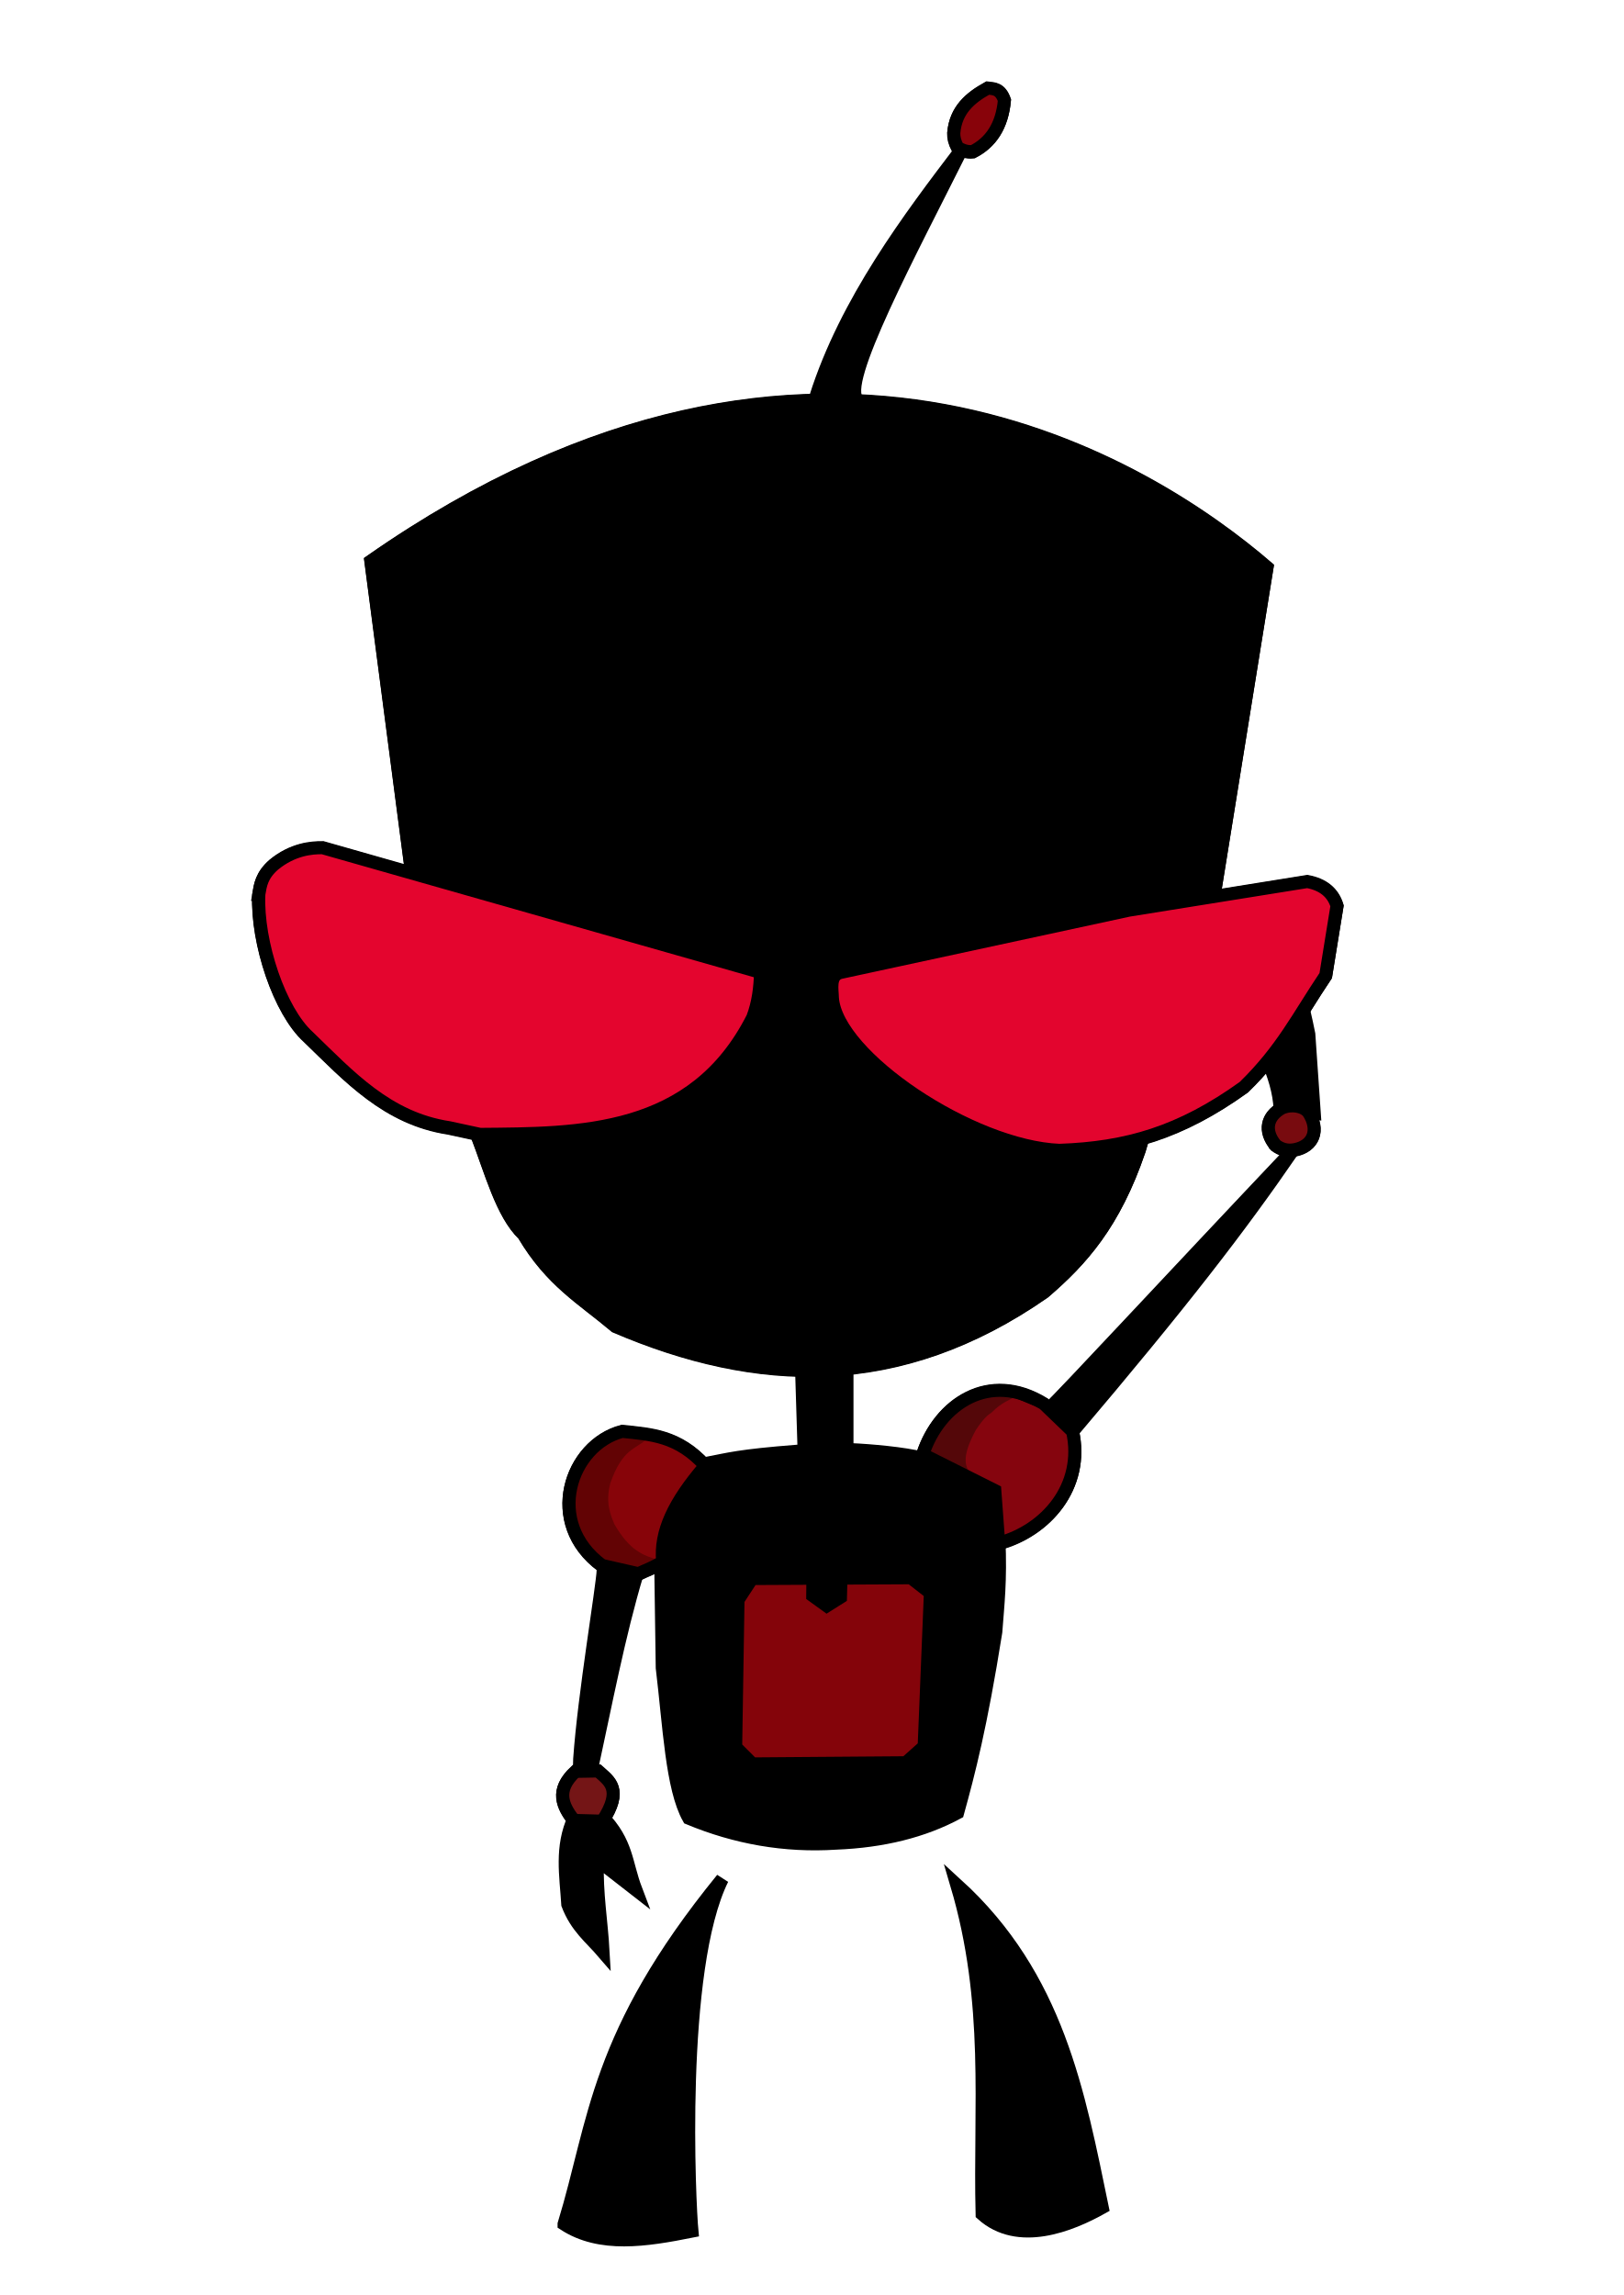
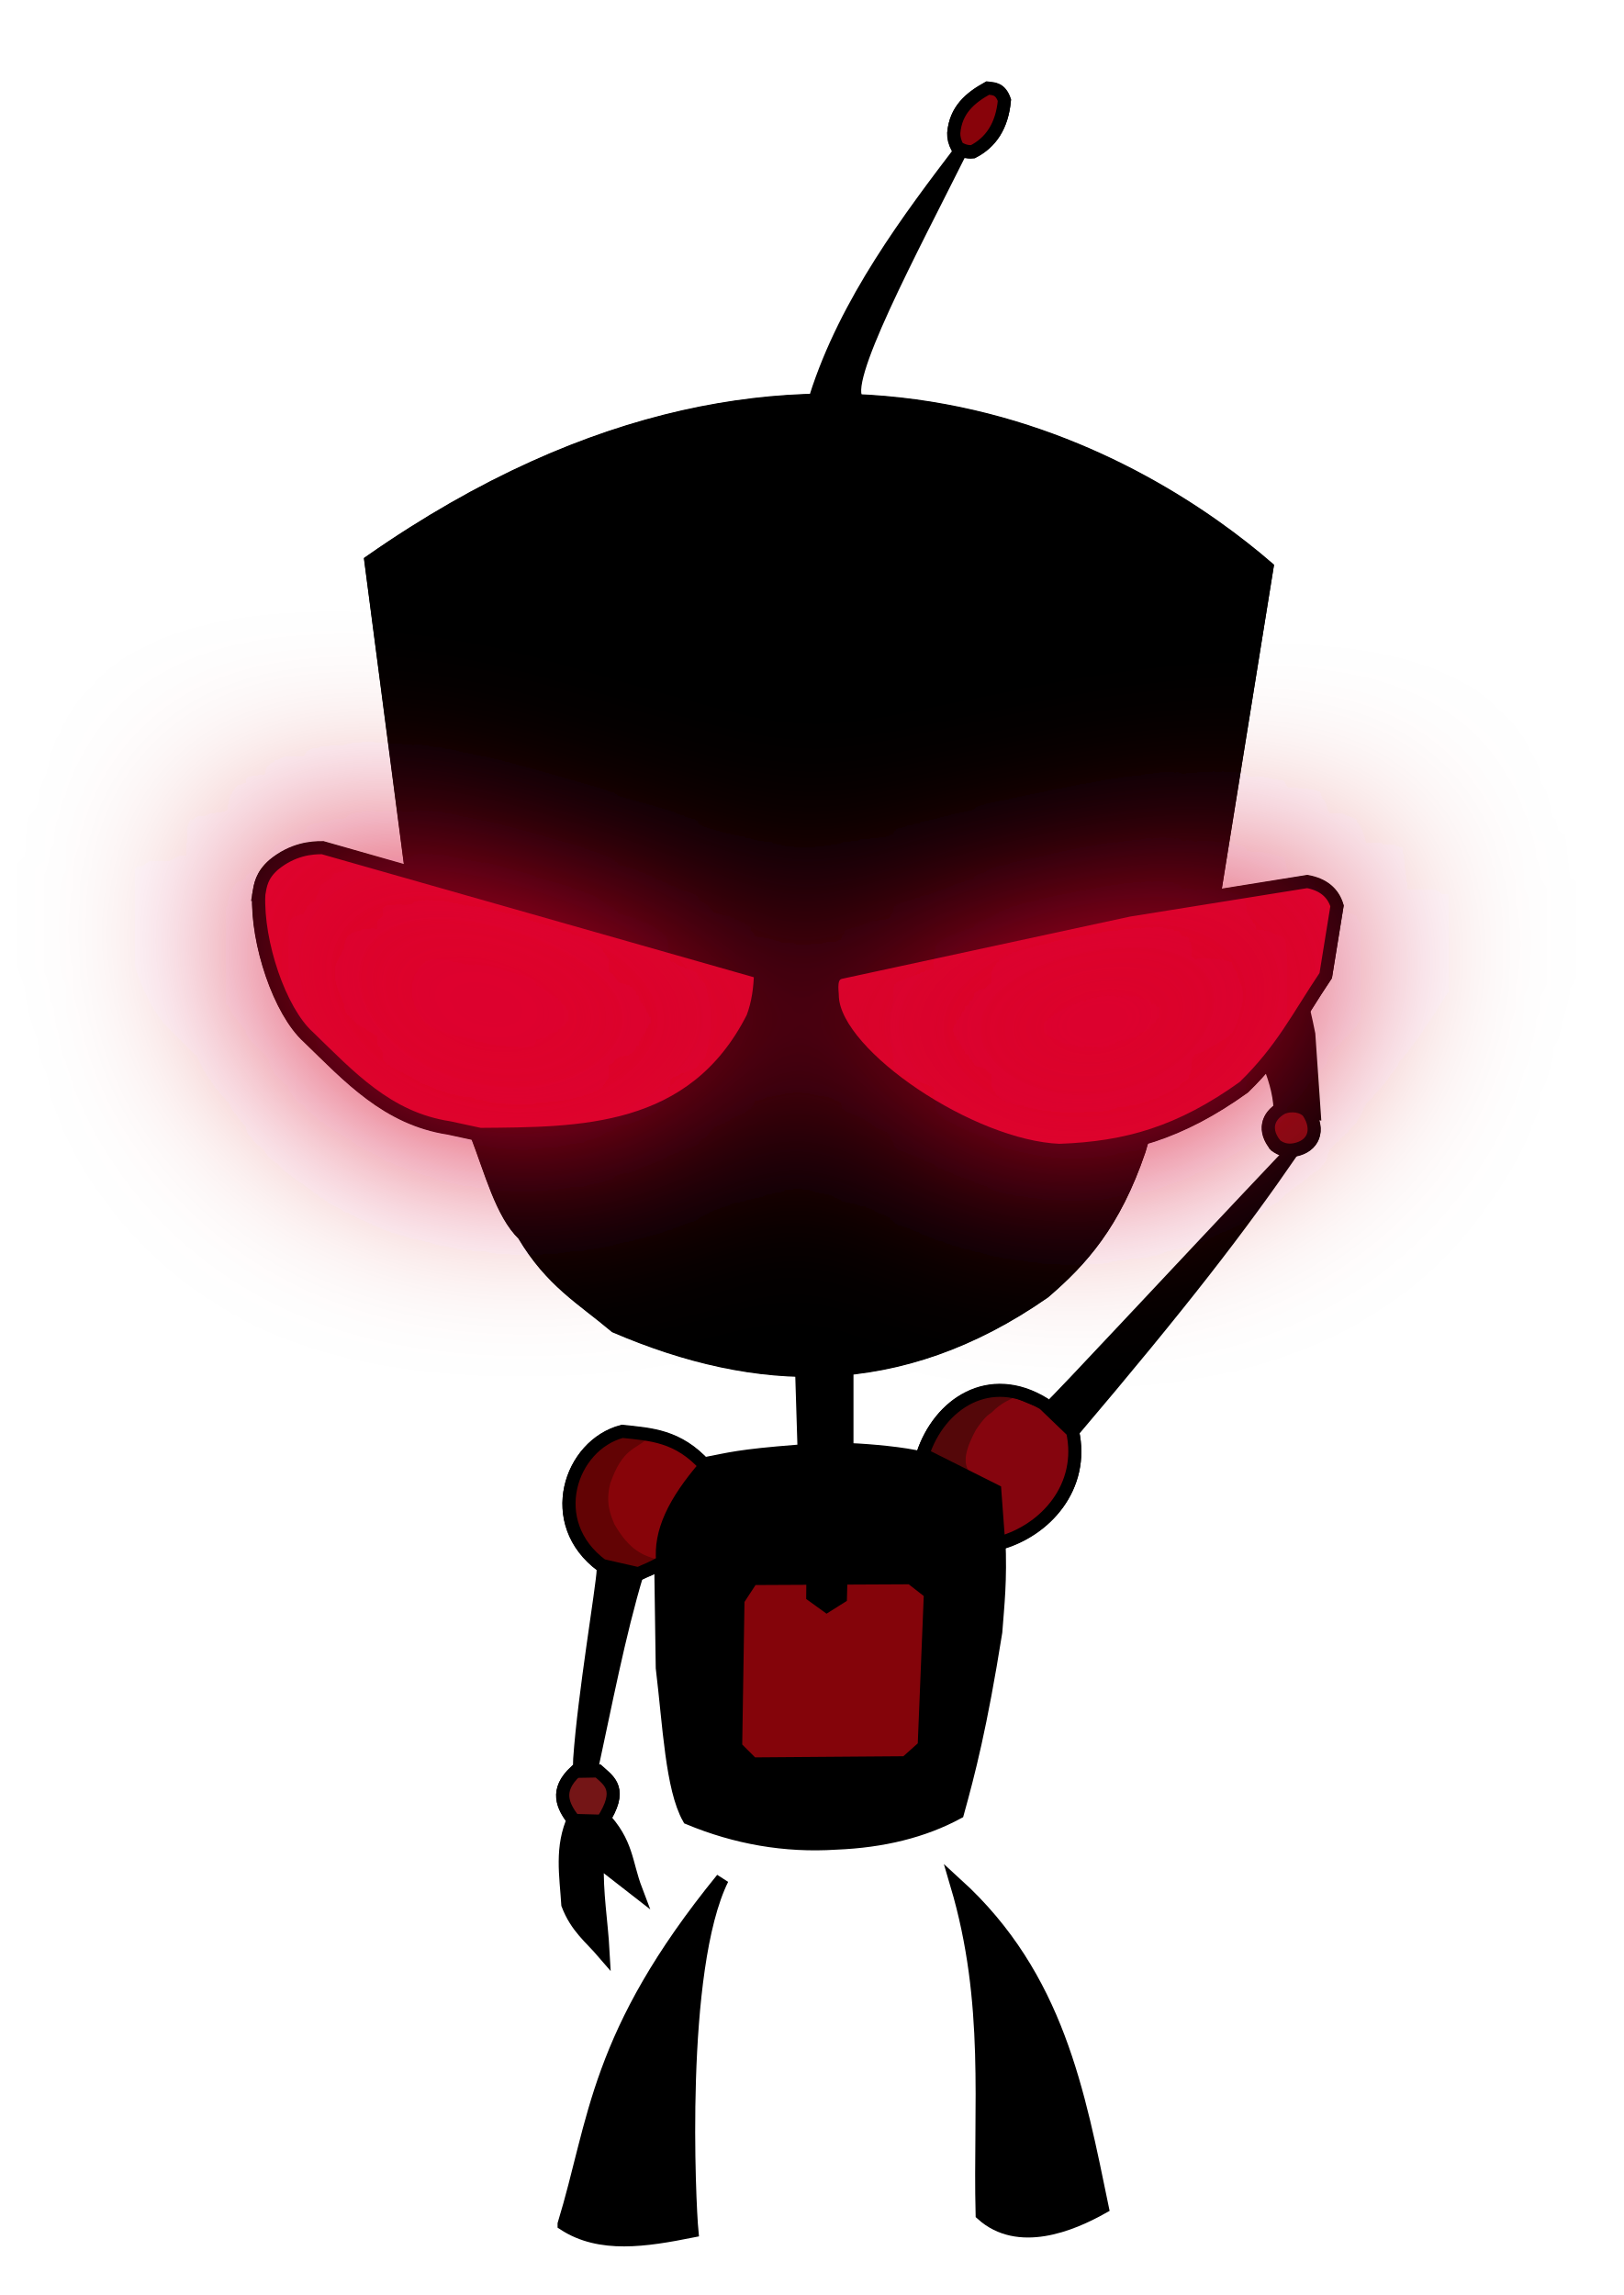
<svg xmlns="http://www.w3.org/2000/svg" width="744" height="1052" id="svg2" version="1.1">
-   <defs id="defs4" />
+   <defs id="defs4">
+     <filter id="filter4813" x="-0.229" width="1.457" y="-0.814" height="2.629">
+       <feGaussianBlur stdDeviation="47.075" id="feGaussianBlur4815" />
+     </filter>
+   </defs>
  <g id="layer2" style="display:inline">
    <g id="g3232" transform="translate(5.714286,34.28571)" style="fill:#000000;fill-opacity:1">
      <path id="path3901" d="m 361.786,595.576 1.071,34.643 19.643,-0.357 0,-35 z" style="fill:#000000;fill-opacity:1;stroke:#000000;stroke-width:6;stroke-linecap:butt;stroke-linejoin:miter;stroke-miterlimit:4;stroke-opacity:1;stroke-dasharray:none" />
      <path id="path3889" d="M 267.321,710.041 280,714.148 l -15.357,64.286 -4.286,-0.179 z" style="fill:#000000;fill-opacity:1;stroke:none" />
      <path id="path3869" d="m 521.239,563.953 9.344,6.819 54.801,-75.761 z" style="fill:#000000;fill-opacity:1;stroke:#000000;stroke-width:1px;stroke-linecap:butt;stroke-linejoin:miter;stroke-opacity:1" />
      <path id="path3821" d="m 452.754,603.374 19.032,7.917 13.178,9.526 2.026,12.826 -5.74,15.326 -7.679,11.607 -12.857,7.5 -7.157,3.124 -1.235,-10.089 -1.071,-10.179 -7.321,-6.786 -22.857,-8.393 3.929,-16.25 13.393,-10.536 z" style="fill:#000000;fill-opacity:1;stroke:#000000;stroke-width:1px;stroke-linecap:butt;stroke-linejoin:miter;stroke-opacity:1" />
      <path id="path3815" d="m 295.722,680.879 -10.102,4.041 -15.657,-2.778 -10.607,-11.617 -3.283,-19.951 8.586,-19.193 13.89,-8.839 12.374,3.283 z" style="fill:#000000;fill-opacity:1;stroke:none" />
      <path id="path3809" d="m 244.457,179.085 c 86.714,-41.044 182.884,-44.262 296.48,22.223 l -25.254,178.292 -31.315,119.198 -21.718,47.477 -22.728,31.315 c -39.771,19.375 -82.651,26.318 -131.825,8.081 L 297.995,567.994 271.731,484.151 247.487,379.601 232.335,284.141 231.325,211.915 z" style="fill:#000000;fill-opacity:1;stroke:none" />
      <path id="path2997" d="m 355.069,633.149 -12.122,20.203 -2.02,35.608 -8.586,10.859 -1.01,67.175 7.576,7.576 0.505,9.091 7.071,8.081 13.637,8.586 18.183,8.586 -18.183,2.02 -27.274,-3.03 -20.708,-9.596 -8.586,-25.759 -6.061,-73.236 2.525,-30.305 17.173,-30.305 z" style="fill:#000000;fill-opacity:1;stroke:none" />
      <path id="path2999" d="m 423.254,637.189 26.264,15.152 -0.505,60.609 -14.647,75.256 -7.071,-3.03 5.556,-67.68 0.505,-27.274 z" style="fill:#000000;fill-opacity:1;stroke:none" />
      <path id="path3001" d="m 352.796,633.906 45.962,-2.02 24.749,5.808 9.596,52.023 0,28.537 1.01,69.195 -2.778,9.344 -12.627,7.324 -41.164,5.051 -34.598,-16.415 -6.313,-14.395 1.768,-3.788 70.963,-0.505 9.596,-7.576 2.525,-70.963 -7.829,-6.819 -30.052,-1.01 -3.788,3.788 -0.505,3.788 -5.051,6.061 -7.576,-4.798 0,-8.839 -28.032,1.01 4.041,-35.355 z" style="fill:#000000;fill-opacity:1;stroke:none" />
      <path id="path3003" d="m 444.72,981.399 23.234,7.071 -7.324,-64.65 -8.839,-45.962 -14.9,-44.194 5.556,54.296 1.768,52.023 z" style="fill:#000000;fill-opacity:1;stroke:none" />
      <path id="path3005" d="m 467.953,988.217 10.607,-1.263 -9.596,-64.145 -11.112,-46.467 -21.718,-45.962 2.273,9.091 12.627,38.133 z" style="fill:#000000;fill-opacity:1;stroke:none" />
      <path id="path3009" d="m 478.055,986.955 12.374,-2.778 9.091,-5.808 -5.808,-35.103 -13.385,-41.164 -15.657,-33.335 -28.284,-38.386 20.708,45.709 10.859,44.194 6.313,41.416 z" style="fill:#000000;fill-opacity:1;stroke:none" />
      <path id="path3011" d="m 254.053,984.934 12.879,6.061 12.627,0.505 4.041,-44.447 11.112,-51.265 19.951,-37.123 2.778,-20.708 -31.82,46.214 -22.728,58.589 z" style="fill:#000000;fill-opacity:1;stroke:none" />
      <path id="path3013" d="m 279.055,992.258 9.091,0.505 5.303,-43.184 7.829,-51.013 7.829,-27.274 5.808,-12.374 -21.971,38.133 -7.324,34.345 -7.576,42.931 z" style="fill:#000000;fill-opacity:1;stroke:none" />
      <path id="path3015" d="m 287.893,992.006 20.456,-4.798 -2.02,-45.709 3.283,-44.699 5.051,-38.638 c -5.136,10.347 -10.578,19.168 -13.89,38.638 z" style="fill:#000000;fill-opacity:1;stroke:none" />
      <path id="path3017" d="M 165.714,224.505 204.286,196.648 245.714,178.076 235,215.219 l -2.143,71.429 19.286,100 L 275,490.219 295.714,558.076 308.571,585.934 279.286,574.505 245,547.362 l -20,-35 -8.571,-24.286 -32.143,-125 z" style="fill:#000000;fill-opacity:1;stroke:none" />
      <path id="path3019" d="m 540.714,200.934 35,25.714 -21.429,115 -5,34.286 -37.143,120.714 -10,30 -30,31.429 -32.857,19.286 27.143,-39.286 15,-32.143 2.857,-12.857 30,-111.429 z" style="fill:#000000;fill-opacity:1;stroke:none" />
      <g id="g3803" style="fill:#000000;fill-opacity:1">
        <path style="fill:#000000;fill-opacity:1;stroke:#000000;stroke-width:6;stroke-linecap:butt;stroke-linejoin:miter;stroke-miterlimit:4;stroke-opacity:1;stroke-dasharray:none" d="m 343.452,549.811 c 23.614,-7.144 47.727,-11.295 73.236,-7.071" id="path3795" />
        <path style="fill:#000000;fill-opacity:1;stroke:#000000;stroke-width:6;stroke-linecap:butt;stroke-linejoin:miter;stroke-miterlimit:4;stroke-opacity:1;stroke-dasharray:none" d="m 381.071,529.862 c 0.009,8.719 0.93,8.32 0,26.429" id="path3797" />
        <path style="fill:#000000;fill-opacity:1;stroke:#000000;stroke-width:6;stroke-linecap:butt;stroke-linejoin:miter;stroke-miterlimit:4;stroke-opacity:1;stroke-dasharray:none" d="m 361.003,537.311 c 2.898,10.79 1.933,10.472 2.399,14.268" id="path3799" />
        <path style="fill:#000000;fill-opacity:1;stroke:#000000;stroke-width:6;stroke-linecap:butt;stroke-linejoin:miter;stroke-miterlimit:4;stroke-opacity:1;stroke-dasharray:none" d="m 404.44,532.26 c 0.261,5.929 1.1,3.31 0.758,18.183" id="path3801" />
      </g>
      <path id="path3811" d="m 314.157,637.947 -12.374,-10.354 -3.03,7.324 9.344,13.637 z" style="fill:#000000;fill-opacity:1;stroke:none" />
      <path id="path3813" d="m 295.722,680.879 3.283,-15.152 9.091,-17.173 -7.829,-13.385 1.263,-7.324 -10.859,-2.273 c -5.004,4.805 -11.036,4.113 -16.668,20.203 -2.419,9.258 0.228,14.708 1.768,18.688 7.085,12.424 13.524,14.529 19.951,16.415 z" style="fill:#000000;fill-opacity:1;stroke:none" />
      <path id="path3817" d="m 460.714,666.648 5.179,-22.143 2.143,-17.321 6.25,4.821 2.321,13.036 -4.643,15.179 z" style="fill:#000000;fill-opacity:1;stroke:none" />
      <path id="path3819" d="m 439.821,642.541 c -2.875,-3.771 -5.581,-7.703 1.786,-21.25 3.544,-5.237 5.48,-6.855 7.143,-7.857 4.497,-4.618 8.56,-5.941 11.715,-7.713 l -17.379,-1.18 -18.979,14.786 -6.149,13.768 z" style="fill:#000000;fill-opacity:1;stroke:none" />
      <path id="path3823" d="m 338.929,689.505 72.857,-0.357 8.929,6.964 -2.857,70.357 -8.393,7.5 -70.357,0.536 -7.679,-7.679 1.071,-67.5 z" style="fill:#000000;fill-opacity:1;stroke:#000000;stroke-width:6;stroke-linecap:butt;stroke-linejoin:miter;stroke-miterlimit:4;stroke-opacity:1;stroke-dasharray:none" />
      <path id="path3831" d="m 373.214,702.005 6.25,-3.929 0.357,-13.393 0,-4.821 -3.929,-2.679 -8.929,0.536 -0.179,19.643 z" style="fill:#000000;fill-opacity:1;stroke:#000000;stroke-width:6;stroke-linecap:butt;stroke-linejoin:miter;stroke-miterlimit:4;stroke-opacity:1;stroke-dasharray:none" />
      <path id="path3833" d="M 164.286,223.076 C 369.269,80.075 522.998,181.186 575,225.934 L 550.714,376.648 516.429,493.076 c -11.452,33.651 -26.438,50.286 -43.571,65 -66.531,46.392 -131.797,43.415 -196.429,15.714 -15.344,-12.934 -29.41,-20.681 -42.143,-42.143 -9.974,-9.575 -14.985,-29.077 -21.429,-45.714 l -30,-120.714 z" style="fill:#000000;fill-opacity:1;stroke:#000000;stroke-width:6;stroke-linecap:butt;stroke-linejoin:miter;stroke-miterlimit:4;stroke-opacity:1;stroke-dasharray:none" />
      <path id="path3023" d="m 112.857,375.934 c 0.738,-4.383 1.297,-8.746 6.883,-13.651 8.682,-7.125 17.318,-7.846 22.403,-7.778 l 200.714,57.143 c -0.19,7.048 -1.035,14.002 -3.571,20.714 -27.253,53.867 -79.67,53.18 -125,53.571 l -14.262,-3.08 c -28.317,-4.303 -45.857,-23.694 -64.424,-41.645 -13.176,-11.881 -23.684,-43.31 -22.742,-65.275 z" style="fill:#000000;fill-opacity:1;stroke:#000000;stroke-width:6;stroke-linecap:butt;stroke-linejoin:miter;stroke-miterlimit:4;stroke-opacity:1;stroke-dasharray:none" />
      <path id="path3793" d="m 379.565,411.673 132.077,-28.537 81.822,-13.132 c 7.239,1.347 11.785,5.051 13.637,11.112 l -5.177,31.946 c -12.859,19.166 -19.93,33.993 -37.502,51.139 -29.181,20.949 -53.844,27.979 -84.6,29.042 -40.309,-1.633 -102.152,-43.099 -104.046,-69.827 -0.042,-3.801 -1.621,-10.424 3.788,-11.743 z" style="fill:#000000;fill-opacity:1;stroke:#000000;stroke-width:6;stroke-linecap:butt;stroke-linejoin:miter;stroke-miterlimit:4;stroke-opacity:1;stroke-dasharray:none" />
      <path id="path3835" d="M 368.214,147.719 C 382.131,103.866 411.208,65.484 435.179,33.969 411.863,80.687 378.601,142.357 387.5,149.148 c -6.496,1.977 -14.333,1.399 -19.286,-1.429 z" style="fill:#000000;fill-opacity:1;stroke:#000000;stroke-width:6;stroke-linecap:butt;stroke-linejoin:miter;stroke-miterlimit:4;stroke-opacity:1;stroke-dasharray:none" />
      <path id="path3839" d="m 433.214,33.612 c -1.335,-2.508 -1.879,-4.753 -1.786,-6.786 0.895,-10.558 7.566,-16.109 15.536,-20.536 2.834,0.334 5.764,0.146 7.679,5.536 -1.086,11.842 -6.239,19.345 -14.464,23.571 -2.919,0.301 -4.982,-0.682 -6.964,-1.786 z" style="fill:#000000;fill-opacity:1;stroke:#000000;stroke-width:6;stroke-linecap:butt;stroke-linejoin:miter;stroke-miterlimit:4;stroke-opacity:1;stroke-dasharray:none" />
      <path id="path3843" d="m 483.929,621.469 12.5,-10.893 -9.821,-8.571 -9.643,8.393 z" style="fill:#000000;fill-opacity:1;stroke:none" />
      <path id="path3849" d="m 489.286,598.076 9.107,8.393 13.571,-16.25 -9.286,-6.25 -12.143,12.857 z" style="fill:#000000;fill-opacity:1;stroke:none" />
      <path id="path3853" d="m 514.107,586.648 16.25,-17.857 -6.786,-4.643 -16.607,16.25 z" style="fill:#000000;fill-opacity:1;stroke:none" />
      <path id="path3855" d="m 580.585,471.777 6.566,0.253 -5.051,-31.062 -6.313,-7.829 -6.819,-3.536 z" style="fill:#000000;fill-opacity:1;stroke:none" />
      <path id="path3857" d="m 586.899,472.282 -5.051,-31.315 0.253,-15.152 -0.505,-24.117 11.996,38.512 2.273,31.188 z" style="fill:#000000;fill-opacity:1;stroke:none" />
      <path id="path3859" d="m 579.007,490.907 c -5.708,-6.871 -3.81,-13.378 2.715,-17.046 4.507,-2.037 9.96,-0.926 12.248,1.894 5.324,8.145 2.313,15.522 -6.25,17.173 -3.778,0.702 -6.442,-0.381 -8.713,-2.02 z" style="fill:#000000;fill-opacity:1;stroke:#000000;stroke-width:6;stroke-linecap:butt;stroke-linejoin:miter;stroke-miterlimit:4;stroke-opacity:1;stroke-dasharray:none" />
      <path id="path3861" d="m 581.071,474.416 c -0.64,-16.622 -10.319,-30.754 -16.596,-47.916 6.257,5.45 16.606,12.6 17.488,14.255 1.525,-9.485 -1.26,-29.748 -2.87,-47.07 4.938,13.706 9.261,16.745 15.102,46.088 l 2.5,36.25 z" style="fill:#000000;fill-opacity:1;stroke:#000000;stroke-width:6;stroke-linecap:butt;stroke-linejoin:miter;stroke-miterlimit:4;stroke-opacity:1;stroke-dasharray:none" />
      <path id="path3863" d="m 475.024,611.431 10.607,10.859 c 50.749,-59.841 77.036,-93.987 101.268,-129.3 -56.519,59.671 -105.597,112.725 -111.874,118.44 z" style="fill:#000000;fill-opacity:1;stroke:#000000;stroke-width:6;stroke-linecap:butt;stroke-linejoin:miter;stroke-miterlimit:4;stroke-opacity:1;stroke-dasharray:none" />
      <path id="path3865" d="m 486.894,599.056 10.102,9.344" style="fill:#000000;fill-opacity:1;stroke:#000000;stroke-width:6;stroke-linecap:butt;stroke-linejoin:miter;stroke-miterlimit:4;stroke-opacity:1;stroke-dasharray:none" />
      <path id="path3867" d="m 504.319,580.621 8.839,9.344" style="fill:#000000;fill-opacity:1;stroke:#000000;stroke-width:6;stroke-linecap:butt;stroke-linejoin:miter;stroke-miterlimit:4;stroke-opacity:1;stroke-dasharray:none" />
      <path id="path3871" d="m 258.094,799.066 4.798,0.253 2.525,51.518 -9.091,-11.869 -1.263,-23.739 z" style="fill:#000000;fill-opacity:1;stroke:none" />
      <path id="path3873" d="m 262.135,798.056 6.692,0.758 7.576,10.228 5.556,17.173 -14.773,-10.354 -0.253,37.502 -2.273,-2.273 z" style="fill:#000000;fill-opacity:1;stroke:none" />
      <path id="path3875" d="m 257.463,798.94 12.753,-0.758 c 11.709,12.235 10.772,21.303 15.531,33.84 l -17.678,-13.763 c -0.417,16.042 1.853,27.779 2.652,42.3 -5.589,-6.511 -12.202,-11.425 -16.162,-21.845 -0.8,-13.178 -3.32,-26.278 2.904,-39.775 z" style="fill:#000000;fill-opacity:1;stroke:#000000;stroke-width:6;stroke-linecap:butt;stroke-linejoin:miter;stroke-miterlimit:4;stroke-opacity:1;stroke-dasharray:none" />
      <path id="path3877" d="m 272.362,686.687 0,10.228 9.596,1.515 2.904,-9.849 z" style="fill:#000000;fill-opacity:1;stroke:none" />
      <path id="path3881" d="m 271.605,699.819 8.965,2.273 -2.778,11.996 -7.576,-2.147 0.758,-6.819 z" style="fill:#000000;fill-opacity:1;stroke:none" />
      <path id="path3883" d="m 265.544,736.69 5.556,1.515 -2.273,11.49 -5.051,-1.01 z" style="fill:#000000;fill-opacity:1;stroke:none" />
      <path id="path3885" d="m 259.862,777.348 5.303,0.505 c 6.687,-30.872 12.732,-62.707 21.195,-90.914 l -15.522,-1.916 c -0.449,8.946 -8.763,57.408 -10.828,87.014 z" style="fill:#000000;fill-opacity:1;stroke:#000000;stroke-width:6;stroke-linecap:butt;stroke-linejoin:miter;stroke-miterlimit:4;stroke-opacity:1;stroke-dasharray:none" />
      <path id="path3887" d="M 269.643,698.255 282.5,700.576" style="fill:#000000;fill-opacity:1;stroke:#000000;stroke-width:6;stroke-linecap:butt;stroke-linejoin:miter;stroke-miterlimit:4;stroke-opacity:1;stroke-dasharray:none" />
      <path id="path3891" d="m 258.036,777.898 10.357,-0.179 c 5.122,4.607 11.574,8.3 1.964,23.036 l -13.036,-0.357 c -5.248,-6.792 -8.606,-13.828 0.714,-22.5 z" style="fill:#000000;fill-opacity:1;stroke:#000000;stroke-width:6;stroke-linecap:butt;stroke-linejoin:miter;stroke-miterlimit:4;stroke-opacity:1;stroke-dasharray:none" />
      <path id="path3893" d="m 452.007,673.32 c 21.567,-5.761 39.452,-26.048 33.876,-51.283 l -13.132,-12.627 c -24.999,-15.346 -47.958,-0.028 -55.558,23.234 l 33.024,16.555 z" style="fill:#000000;fill-opacity:1;stroke:#000000;stroke-width:6;stroke-linecap:butt;stroke-linejoin:miter;stroke-miterlimit:4;stroke-opacity:1;stroke-dasharray:none" />
      <path id="path3895" d="m 297.995,681.762 c -4.029,2.747 -7.869,3.958 -11.112,5.556 l -16.668,-3.788 c -26.652,-19.592 -14.689,-55.205 9.218,-61.493 13.181,1.384 25.609,1.92 38.133,15.784 -14.518,16.838 -20.877,30.47 -19.572,43.942 z" style="fill:#000000;fill-opacity:1;stroke:#000000;stroke-width:6;stroke-linecap:butt;stroke-linejoin:miter;stroke-miterlimit:4;stroke-opacity:1;stroke-dasharray:none" />
      <path id="path3897" d="m 432.85,829.624 c 46.269,42.205 55.75,95.309 66.67,147.987 -14.465,8.117 -38.522,17.905 -55.053,3.03 -1.249,-49.465 4.472,-96.606 -11.617,-151.018 z" style="fill:#000000;fill-opacity:1;stroke:#000000;stroke-width:6;stroke-linecap:butt;stroke-linejoin:miter;stroke-miterlimit:4;stroke-opacity:1;stroke-dasharray:none" />
      <path id="path3899" d="m 252.857,985.219 c 16.502,10.74 37.395,7.431 58.571,3.214 -1.145,-11.553 -6.512,-120.072 13.929,-161.429 -58.196,71.489 -57.991,110.798 -72.5,158.214 z" style="fill:#000000;fill-opacity:1;stroke:#000000;stroke-width:6;stroke-linecap:butt;stroke-linejoin:miter;stroke-miterlimit:4;stroke-opacity:1;stroke-dasharray:none" />
      <path id="path3903" d="m 317.5,636.648 c 11.231,-2.143 15.044,-3.571 42.5,-5.714 l 24.286,-0.714 c 8.774,0.383 24.329,1.732 32.857,3.929 11.071,4.741 21.786,8.715 32.857,15.357 l 2.143,21.429 c 0.852,19.686 -0.503,30.398 -1.429,42.857 -6.932,43.536 -12.463,64.627 -17.5,82.857 -15.699,8.472 -34.301,13.075 -55.714,13.929 -23.469,1.522 -45.935,-2.475 -67.5,-11.429 -7.741,-13.753 -8.941,-42.465 -12.143,-68.929 l -0.714,-49.286 C 297.776,663.095 307.556,649.831 317.5,636.648 z" style="fill:#000000;fill-opacity:1;stroke:#000000;stroke-width:6;stroke-linecap:butt;stroke-linejoin:miter;stroke-miterlimit:4;stroke-opacity:1;stroke-dasharray:none" />
    </g>
  </g>
  <g id="layer3" style="display:inline">
    <g style="display:inline" id="g3232-9" transform="translate(5.764222,34.06565)">
      <path id="path3821-4" d="m 452.754,603.374 19.032,7.917 13.178,9.526 2.026,12.826 -5.74,15.326 -7.679,11.607 -12.857,7.5 -7.157,3.124 -1.235,-10.089 -1.071,-10.179 -7.321,-6.786 -22.857,-8.393 3.929,-16.25 13.393,-10.536 z" style="fill:#85050e;fill-opacity:1;stroke:#000000;stroke-width:1px;stroke-linecap:butt;stroke-linejoin:miter;stroke-opacity:1" />
      <path id="path3815-3" d="m 295.722,680.879 -10.102,4.041 -15.657,-2.778 -10.607,-11.617 -3.283,-19.951 8.586,-19.193 13.89,-8.839 12.374,3.283 z" style="fill:#620304;fill-opacity:1;stroke:none" />
      <path id="path3813-6" d="m 295.722,680.879 3.283,-15.152 9.091,-17.173 9.434,-11.199 -14.762,-9.329 -1.237,-0.181 -10.859,-2.273 c -5.004,4.805 -11.036,4.113 -16.668,20.203 -2.419,9.258 0.228,14.708 1.768,18.688 7.085,12.424 13.524,14.529 19.951,16.415 z" style="fill:#870409;fill-opacity:1;stroke:none" />
      <path id="path3819-1" d="m 439.821,642.541 c -2.875,-3.771 -5.581,-7.703 1.786,-21.25 3.544,-5.237 5.48,-6.855 7.143,-7.857 4.497,-4.618 8.56,-5.941 11.715,-7.713 l -17.379,-1.18 -18.979,14.786 -6.149,13.768 z" style="fill:#540709;fill-opacity:1;stroke:none" />
      <path id="path3823-0" d="m 338.929,689.505 72.857,-0.357 8.929,6.964 -2.857,70.357 -8.393,7.5 -70.357,0.536 -7.679,-7.679 1.071,-67.5 z" style="fill:#84040a;fill-opacity:1;stroke:#000000;stroke-width:6;stroke-linecap:butt;stroke-linejoin:miter;stroke-miterlimit:4;stroke-opacity:1;stroke-dasharray:none" />
      <path id="path3831-9" d="m 373.214,702.005 6.25,-3.929 0.357,-13.393 0,-4.821 -3.929,-2.679 -8.929,0.536 -0.179,19.643 z" style="fill:#000000;fill-opacity:1;stroke:#000000;stroke-width:6;stroke-linecap:butt;stroke-linejoin:miter;stroke-miterlimit:4;stroke-opacity:1;stroke-dasharray:none" />
      <path id="path3833-9" d="M 164.286,223.076 C 369.269,80.075 522.998,181.186 575,225.934 L 550.714,376.648 516.429,493.076 c -11.452,33.651 -26.438,50.286 -43.571,65 -66.531,46.392 -131.797,43.415 -196.429,15.714 -15.344,-12.934 -29.41,-20.681 -42.143,-42.143 -9.974,-9.575 -14.985,-29.077 -21.429,-45.714 l -30,-120.714 z" style="fill:none;stroke:#000000;stroke-width:6;stroke-linecap:butt;stroke-linejoin:miter;stroke-miterlimit:4;stroke-opacity:1;stroke-dasharray:none" />
-       <path id="path3023-6" d="m 112.857,375.934 c 0.738,-4.383 1.297,-8.746 6.883,-13.651 8.682,-7.125 17.318,-7.846 22.403,-7.778 l 200.714,57.143 c -0.19,7.048 -1.035,14.002 -3.571,20.714 -27.253,53.867 -79.67,53.18 -125,53.571 l -14.262,-3.08 c -28.317,-4.303 -45.857,-23.694 -64.424,-41.645 -13.176,-11.881 -23.684,-43.31 -22.742,-65.275 z" style="fill:#e4052e;fill-opacity:1;stroke:#000000;stroke-width:6;stroke-linecap:butt;stroke-linejoin:miter;stroke-miterlimit:4;stroke-opacity:1;stroke-dasharray:none" />
-       <path id="path3793-8" d="m 379.565,411.673 132.077,-28.537 81.822,-13.132 c 7.239,1.347 11.785,5.051 13.637,11.112 l -5.177,31.946 c -12.859,19.166 -19.93,33.993 -37.502,51.139 -29.181,20.949 -53.844,27.979 -84.6,29.042 -40.309,-1.633 -102.152,-43.099 -104.046,-69.827 -0.042,-3.801 -1.621,-10.424 3.788,-11.743 z" style="fill:#e3052e;fill-opacity:1;stroke:#000000;stroke-width:6;stroke-linecap:butt;stroke-linejoin:miter;stroke-miterlimit:4;stroke-opacity:1;stroke-dasharray:none" />
+       <g id="g3945">
+         <path style="fill:#e4052e;fill-opacity:1;stroke:#000000;stroke-width:6;stroke-linecap:butt;stroke-linejoin:miter;stroke-miterlimit:4;stroke-opacity:1;stroke-dasharray:none" d="m 112.857,375.934 c 0.738,-4.383 1.297,-8.746 6.883,-13.651 8.682,-7.125 17.318,-7.846 22.403,-7.778 l 200.714,57.143 c -0.19,7.048 -1.035,14.002 -3.571,20.714 -27.253,53.867 -79.67,53.18 -125,53.571 l -14.262,-3.08 c -28.317,-4.303 -45.857,-23.694 -64.424,-41.645 -13.176,-11.881 -23.684,-43.31 -22.742,-65.275 z" id="path3023-6" />
+         <path style="fill:#e3052e;fill-opacity:1;stroke:#000000;stroke-width:6;stroke-linecap:butt;stroke-linejoin:miter;stroke-miterlimit:4;stroke-opacity:1;stroke-dasharray:none" d="m 379.565,411.673 132.077,-28.537 81.822,-13.132 c 7.239,1.347 11.785,5.051 13.637,11.112 l -5.177,31.946 c -12.859,19.166 -19.93,33.993 -37.502,51.139 -29.181,20.949 -53.844,27.979 -84.6,29.042 -40.309,-1.633 -102.152,-43.099 -104.046,-69.827 -0.042,-3.801 -1.621,-10.424 3.788,-11.743 z" id="path3793-8" />
+       </g>
      <path id="path3839-4" d="m 433.214,33.612 c -1.335,-2.508 -1.879,-4.753 -1.786,-6.786 0.895,-10.558 7.566,-16.109 15.536,-20.536 2.834,0.334 5.764,0.146 7.679,5.536 -1.086,11.842 -6.239,19.345 -14.464,23.571 -2.919,0.301 -4.982,-0.682 -6.964,-1.786 z" style="fill:#88030a;fill-opacity:1;stroke:#000000;stroke-width:6;stroke-linecap:butt;stroke-linejoin:miter;stroke-miterlimit:4;stroke-opacity:1;stroke-dasharray:none" />
      <path id="path3859-5" d="m 579.007,490.907 c -5.708,-6.871 -3.81,-13.378 2.715,-17.046 4.507,-2.037 9.96,-0.926 12.248,1.894 5.324,8.145 2.313,15.522 -6.25,17.173 -3.778,0.702 -6.442,-0.381 -8.713,-2.02 z" style="fill:#780b0f;fill-opacity:1;stroke:#000000;stroke-width:6;stroke-linecap:butt;stroke-linejoin:miter;stroke-miterlimit:4;stroke-opacity:1;stroke-dasharray:none" />
      <path id="path3891-6" d="m 258.036,777.898 10.357,-0.179 c 5.122,4.607 11.574,8.3 1.964,23.036 l -13.036,-0.357 c -5.248,-6.792 -8.606,-13.828 0.714,-22.5 z" style="fill:#741516;fill-opacity:1;stroke:#000000;stroke-width:6;stroke-linecap:butt;stroke-linejoin:miter;stroke-miterlimit:4;stroke-opacity:1;stroke-dasharray:none" />
      <path id="path3893-8" d="m 452.007,673.32 c 21.567,-5.761 39.452,-26.048 33.876,-51.283 l -13.132,-12.627 c -24.999,-15.346 -47.958,-0.028 -55.558,23.234 l 33.024,16.555 z" style="fill:none;stroke:#000000;stroke-width:6;stroke-linecap:butt;stroke-linejoin:miter;stroke-miterlimit:4;stroke-opacity:1;stroke-dasharray:none" />
      <path id="path3895-1" d="m 297.995,681.762 c -4.029,2.747 -7.869,3.958 -11.112,5.556 l -16.668,-3.788 c -26.652,-19.592 -14.689,-55.205 9.218,-61.493 13.181,1.384 25.609,1.92 38.133,15.784 -14.518,16.838 -20.877,30.47 -19.572,43.942 z" style="fill:none;stroke:#000000;stroke-width:6;stroke-linecap:butt;stroke-linejoin:miter;stroke-miterlimit:4;stroke-opacity:1;stroke-dasharray:none" />
+       <g transform="translate(-0.03906546,-0.9173478)" style="display:inline;stroke-opacity:1;filter:url(#filter4813)" id="g3945-7">
+         <path style="fill:#e4052e;fill-opacity:1;stroke:#000000;stroke-width:6;stroke-linecap:butt;stroke-linejoin:miter;stroke-miterlimit:4;stroke-opacity:1;stroke-dasharray:none" d="m 112.857,375.934 c 0.738,-4.383 1.297,-8.746 6.883,-13.651 8.682,-7.125 17.318,-7.846 22.403,-7.778 l 200.714,57.143 c -0.19,7.048 -1.035,14.002 -3.571,20.714 -27.253,53.867 -79.67,53.18 -125,53.571 l -14.262,-3.08 c -28.317,-4.303 -45.857,-23.694 -64.424,-41.645 -13.176,-11.881 -23.684,-43.31 -22.742,-65.275 z" id="path3023-6-2" />
+         <path style="fill:#e3052e;fill-opacity:1;stroke:#000000;stroke-width:6;stroke-linecap:butt;stroke-linejoin:miter;stroke-miterlimit:4;stroke-opacity:1;stroke-dasharray:none" d="m 379.565,411.673 132.077,-28.537 81.822,-13.132 c 7.239,1.347 11.785,5.051 13.637,11.112 l -5.177,31.946 c -12.859,19.166 -19.93,33.993 -37.502,51.139 -29.181,20.949 -53.844,27.979 -84.6,29.042 -40.309,-1.633 -102.152,-43.099 -104.046,-69.827 -0.042,-3.801 -1.621,-10.424 3.788,-11.743 z" id="path3793-8-2" />
+       </g>
    </g>
  </g>
</svg>
